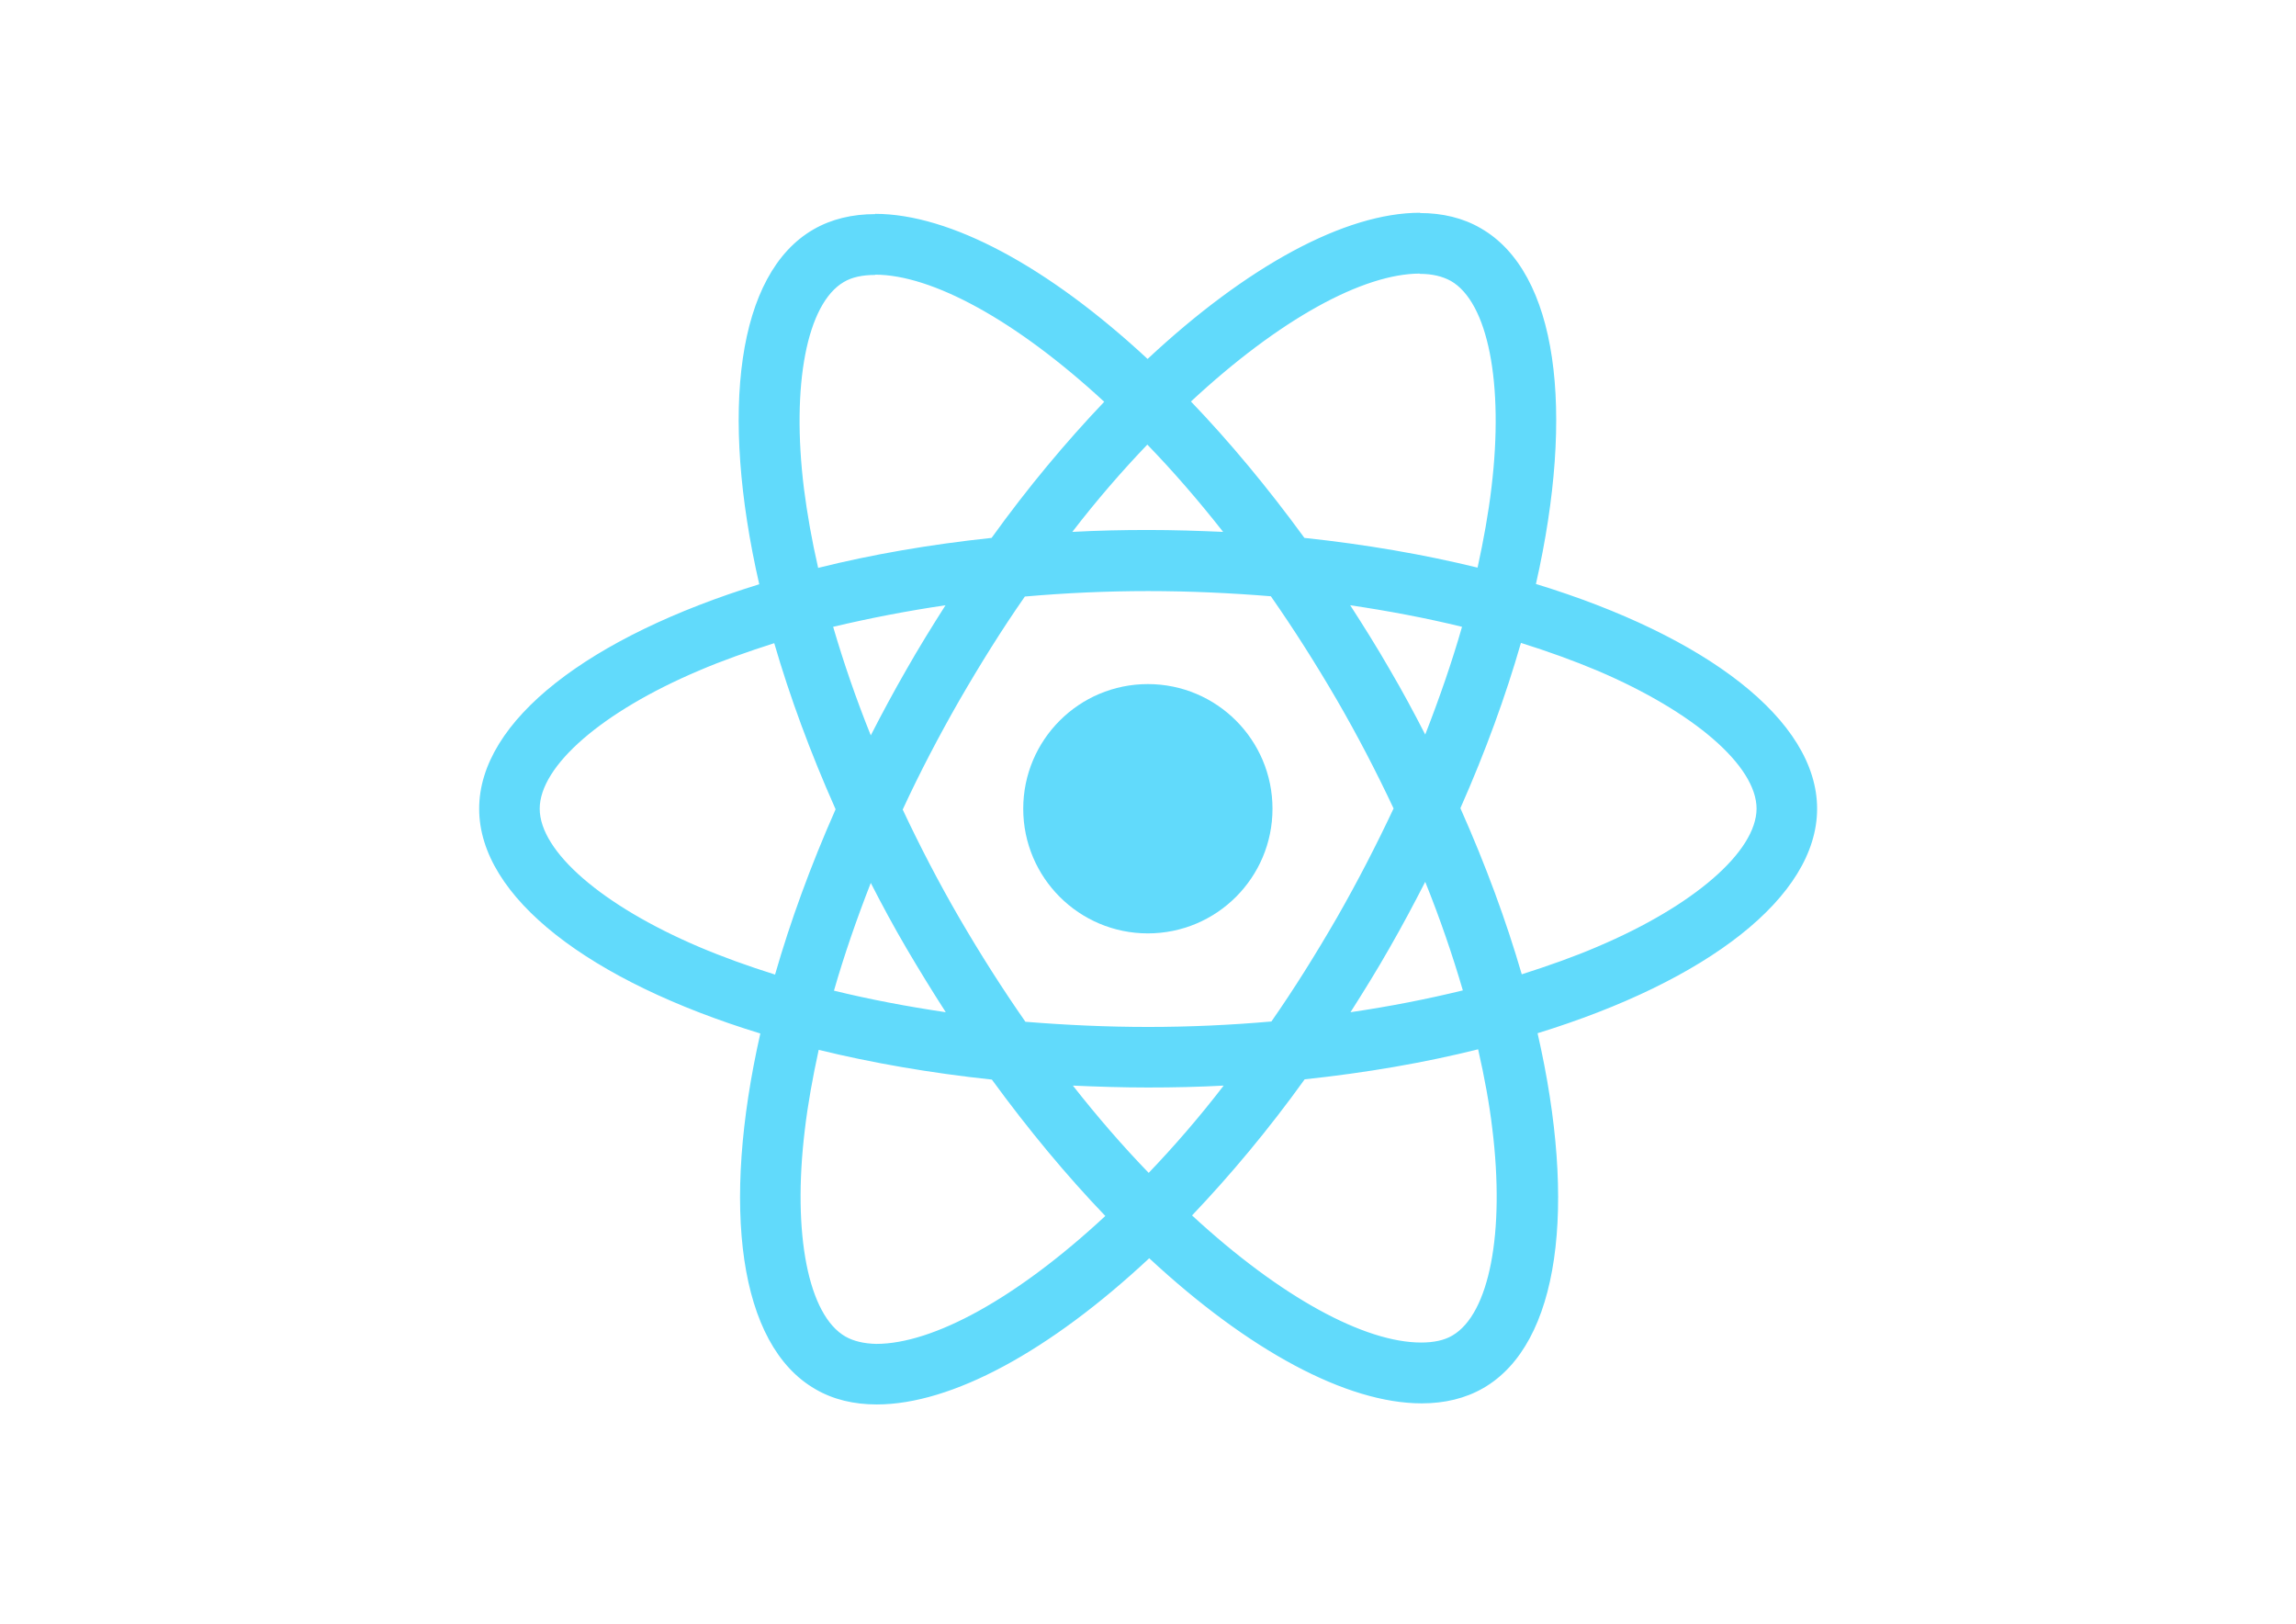
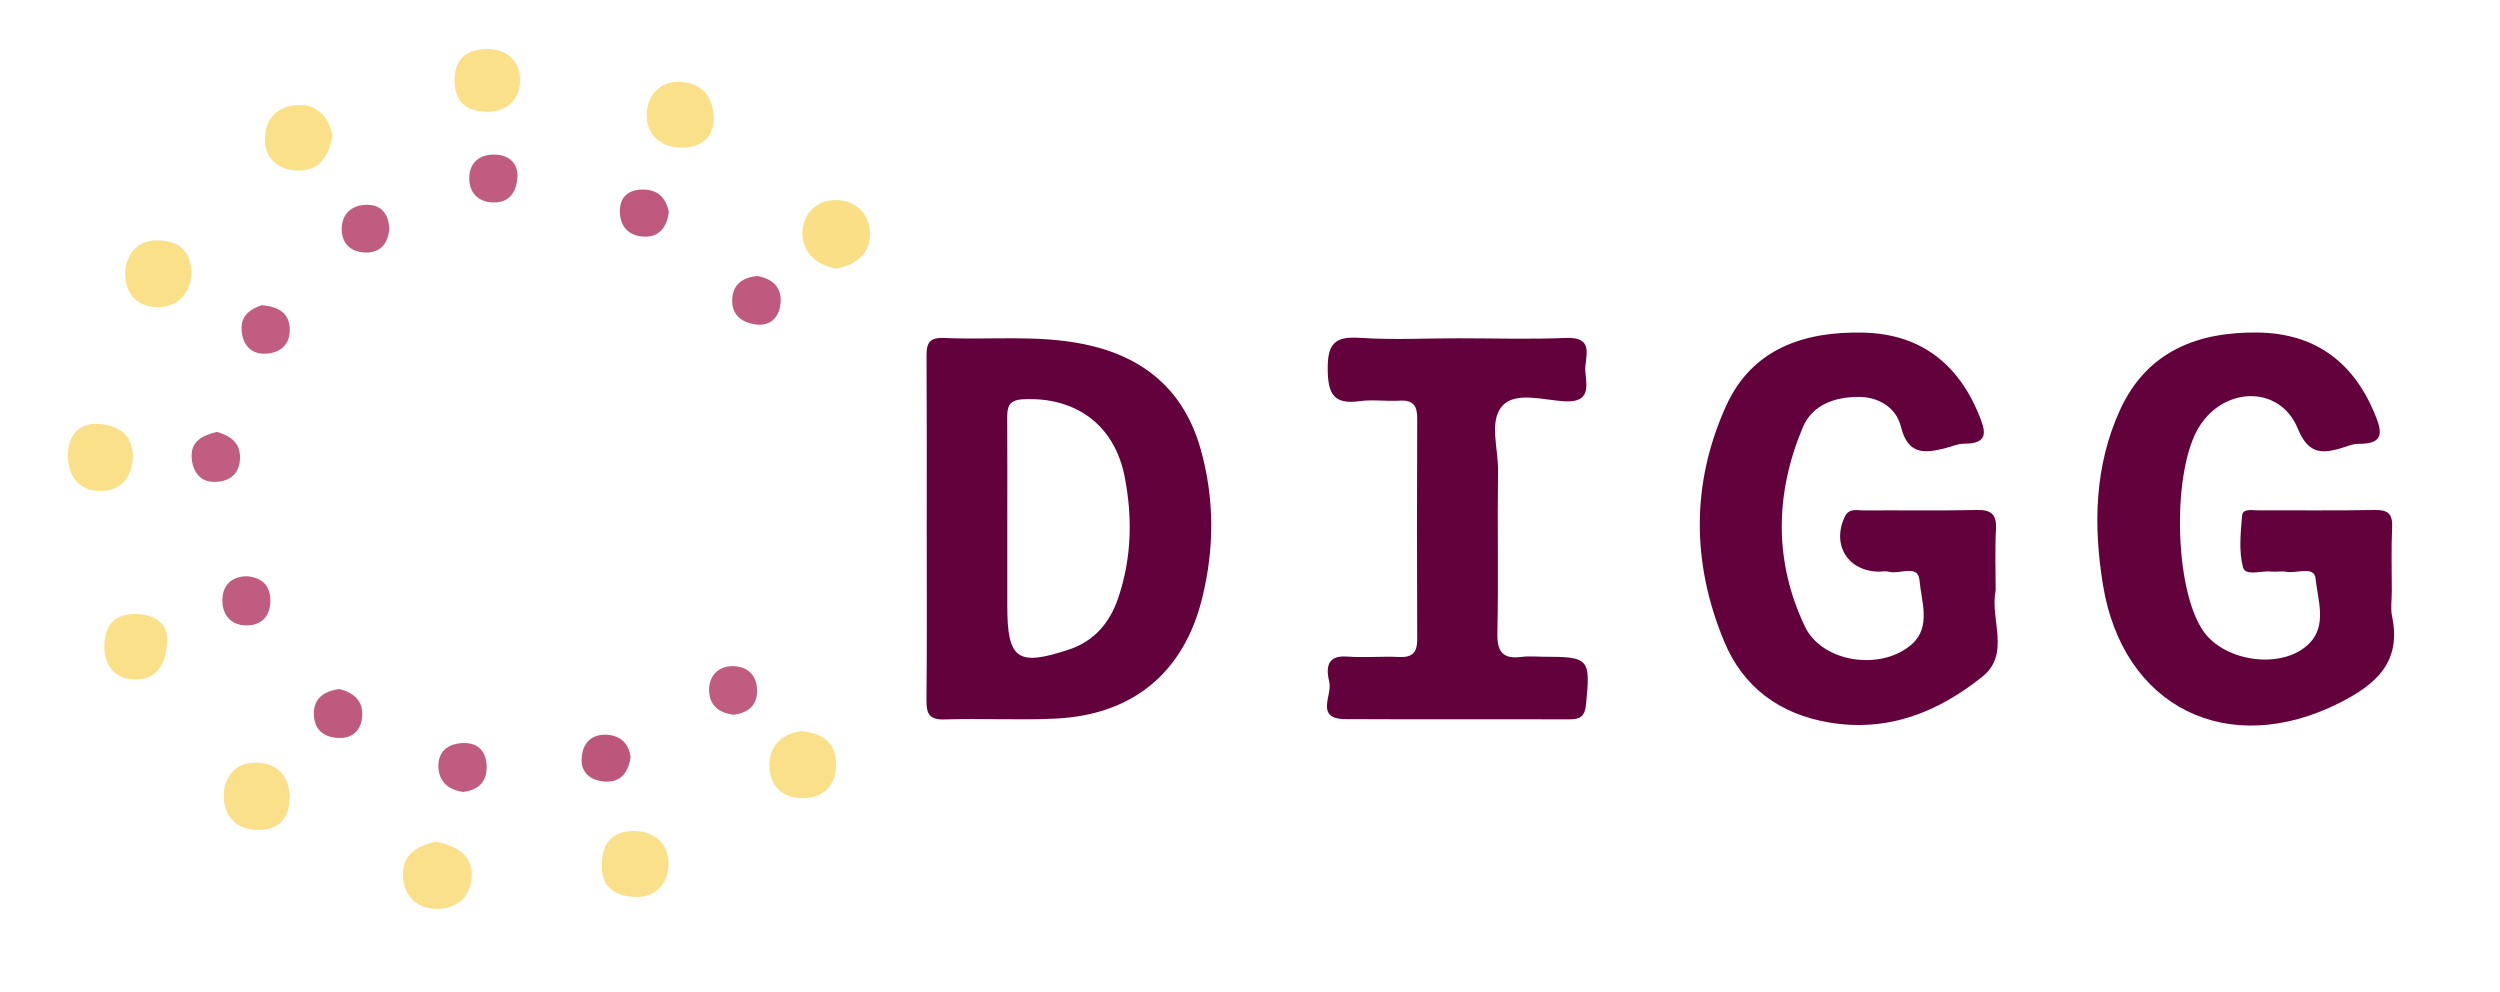
- <svg xmlns="http://www.w3.org/2000/svg" viewBox="0 0 841.9 595.3">
-   <g fill="#61DAFB">
-     <path d="M666.3 296.5c0-32.5-40.7-63.3-103.1-82.4 14.4-63.6 8-114.2-20.2-130.4-6.5-3.8-14.1-5.6-22.4-5.6v22.3c4.6 0 8.3.9 11.4 2.6 13.6 7.8 19.5 37.5 14.9 75.7-1.1 9.4-2.9 19.3-5.1 29.4-19.6-4.8-41-8.5-63.5-10.9-13.5-18.5-27.5-35.3-41.6-50 32.6-30.3 63.2-46.9 84-46.9V78c-27.5 0-63.5 19.6-99.9 53.6-36.4-33.8-72.4-53.2-99.9-53.2v22.3c20.7 0 51.4 16.5 84 46.6-14 14.7-28 31.4-41.3 49.9-22.6 2.4-44 6.1-63.6 11-2.3-10-4-19.7-5.2-29-4.7-38.2 1.1-67.9 14.6-75.8 3-1.8 6.9-2.6 11.5-2.6V78.5c-8.4 0-16 1.8-22.6 5.6-28.1 16.2-34.4 66.7-19.9 130.1-62.2 19.2-102.7 49.9-102.7 82.3 0 32.5 40.7 63.3 103.1 82.4-14.4 63.6-8 114.2 20.2 130.4 6.5 3.8 14.1 5.6 22.5 5.6 27.5 0 63.5-19.6 99.9-53.6 36.4 33.8 72.4 53.2 99.9 53.2 8.4 0 16-1.8 22.6-5.6 28.1-16.2 34.4-66.7 19.9-130.1 62-19.1 102.5-49.9 102.5-82.3zm-130.2-66.7c-3.7 12.9-8.3 26.2-13.5 39.5-4.1-8-8.4-16-13.1-24-4.6-8-9.5-15.8-14.4-23.4 14.2 2.1 27.9 4.7 41 7.9zm-45.8 106.5c-7.8 13.5-15.8 26.3-24.1 38.2-14.9 1.3-30 2-45.2 2-15.1 0-30.2-.7-45-1.9-8.3-11.9-16.4-24.6-24.2-38-7.6-13.1-14.5-26.4-20.8-39.8 6.2-13.4 13.2-26.8 20.7-39.9 7.8-13.5 15.8-26.3 24.1-38.2 14.9-1.3 30-2 45.2-2 15.1 0 30.2.7 45 1.9 8.3 11.9 16.4 24.6 24.2 38 7.6 13.1 14.5 26.4 20.8 39.8-6.3 13.4-13.2 26.8-20.7 39.9zm32.3-13c5.4 13.4 10 26.8 13.8 39.8-13.1 3.2-26.9 5.9-41.2 8 4.9-7.7 9.8-15.6 14.4-23.7 4.6-8 8.9-16.1 13-24.1zM421.2 430c-9.3-9.6-18.6-20.3-27.8-32 9 .4 18.2.7 27.5.7 9.4 0 18.7-.2 27.8-.7-9 11.7-18.3 22.4-27.5 32zm-74.4-58.9c-14.2-2.1-27.9-4.7-41-7.9 3.7-12.9 8.3-26.2 13.5-39.5 4.1 8 8.4 16 13.1 24 4.7 8 9.5 15.8 14.4 23.4zM420.7 163c9.3 9.6 18.6 20.3 27.8 32-9-.4-18.2-.7-27.5-.7-9.4 0-18.7.2-27.8.7 9-11.7 18.3-22.4 27.5-32zm-74 58.9c-4.9 7.7-9.8 15.6-14.4 23.7-4.6 8-8.9 16-13 24-5.4-13.4-10-26.8-13.8-39.8 13.1-3.1 26.9-5.8 41.2-7.9zm-90.5 125.2c-35.4-15.1-58.3-34.9-58.3-50.6 0-15.7 22.9-35.6 58.3-50.6 8.6-3.7 18-7 27.7-10.1 5.7 19.6 13.2 40 22.5 60.9-9.2 20.8-16.6 41.1-22.2 60.6-9.9-3.1-19.3-6.5-28-10.2zM310 490c-13.6-7.8-19.5-37.5-14.9-75.7 1.1-9.4 2.9-19.3 5.1-29.4 19.6 4.8 41 8.5 63.5 10.9 13.5 18.5 27.5 35.3 41.6 50-32.6 30.3-63.2 46.9-84 46.9-4.5-.1-8.3-1-11.3-2.7zm237.2-76.2c4.7 38.2-1.1 67.9-14.6 75.8-3 1.8-6.9 2.6-11.5 2.6-20.7 0-51.4-16.5-84-46.6 14-14.7 28-31.4 41.3-49.9 22.6-2.4 44-6.1 63.6-11 2.3 10.1 4.1 19.8 5.2 29.1zm38.5-66.7c-8.6 3.7-18 7-27.7 10.1-5.7-19.6-13.2-40-22.5-60.9 9.2-20.8 16.6-41.1 22.2-60.6 9.9 3.1 19.3 6.5 28.1 10.2 35.4 15.1 58.3 34.9 58.3 50.6-.1 15.7-23 35.6-58.4 50.6zM320.8 78.4z" />
-     <circle cx="420.9" cy="296.5" r="45.7" />
-     <path d="M520.5 78.1z" />
+ <svg xmlns="http://www.w3.org/2000/svg" version="1.1" id="Layer_1" x="0px" y="0px" viewBox="0 0 305 121" style="enable-background:new 0 0 305 121;" xml:space="preserve">
+   <style type="text/css">
+ 	.st0{fill:#62013C;}
+ 	.st1{fill:#FAE08A;}
+ 	.st2{fill:#FAE089;}
+ 	.st3{fill:#FADF87;}
+ 	.st4{fill:#FAE088;}
+ 	.st5{fill:#C05D81;}
+ 	.st6{fill:#BF5C80;}
+ 	.st7{fill:#BF5A7F;}
+ 	.st8{fill:#C05C80;}
+ 	.st9{fill:#BF5A7E;}
+ 	.st10{fill:#BD567B;}
+ 	.st11{fill:#BE587D;}
+ </style>
+   <g>
+     <g>
+       <path class="st0" d="M243.47,72.04c-0.73,3.5,1.87,7.72-1.63,10.52c-5.42,4.34-11.57,6.81-18.76,5.57    c-6.02-1.04-10.43-4.32-12.73-9.87c-3.97-9.54-4.04-19.3,0.23-28.73c3.18-7.03,9.58-9.12,16.76-8.95    c6.79,0.16,11.46,3.64,14.06,9.95c0.84,2.03,1.33,3.62-1.81,3.6c-0.72,0-1.45,0.34-2.17,0.52c-2.53,0.66-4.64,0.92-5.5-2.57    c-0.57-2.33-2.68-3.65-5.15-3.66c-2.89,0-5.65,0.92-6.84,3.74c-3.39,8.09-3.51,16.35,0.27,24.28c2.11,4.42,9.36,5.46,13.07,2.13    c2.36-2.12,1.12-5.22,0.91-7.78c-0.17-2.01-2.47-0.67-3.76-1.04c-0.35-0.1-0.75-0.01-1.12-0.01c-3.82,0-5.86-3.23-4.25-6.67    c0.51-1.1,1.43-0.8,2.23-0.8c4.62-0.03,9.24,0.05,13.86-0.05c1.78-0.04,2.46,0.51,2.37,2.33    C243.38,67.04,243.47,69.54,243.47,72.04z" />
+       <path class="st0" d="M291.8,72.19c0,1-0.17,2.03,0.03,2.99c1.17,5.58-1.91,8.3-6.43,10.58c-13.59,6.84-26.41,0.56-28.84-14.42    c-1.18-7.25-1.04-14.49,2.08-21.32c3.28-7.18,9.51-9.56,16.86-9.45c6.78,0.1,11.51,3.46,14.16,9.78c0.93,2.22,1.37,3.82-1.92,3.8    c-0.72-0.01-1.46,0.32-2.17,0.54c-2.47,0.73-4.01,0.59-5.25-2.43c-2.15-5.22-8.87-5.18-11.99-0.25    c-3.37,5.31-3.1,19.84,0.47,24.98c2.64,3.81,9.79,4.77,12.99,1.45c2.12-2.2,0.97-5.27,0.71-7.86c-0.16-1.59-2.33-0.58-3.57-0.82    c-0.6-0.11-1.25,0.04-1.87-0.03c-1.19-0.14-3.12,0.62-3.42-0.54c-0.52-1.98-0.28-4.21-0.1-6.31c0.08-0.86,1.21-0.62,1.91-0.62    c4.75-0.02,9.5,0.05,14.24-0.04c1.6-0.03,2.23,0.42,2.15,2.1C291.72,66.94,291.8,69.56,291.8,72.19z" />
+       <path class="st0" d="M177.94,41.27c4.37,0,8.74,0.14,13.09-0.04c3.68-0.16,2.24,2.45,2.38,4.09c0.16,1.75,0.67,3.81-2.51,3.64    c-2.56-0.14-5.94-1.21-7.56,0.5c-1.74,1.83-0.54,5.22-0.58,7.93c-0.09,6.61,0.06,13.22-0.08,19.82c-0.05,2.28,0.64,3.24,2.95,2.93    c0.86-0.12,1.74-0.02,2.62-0.02c5.67,0,5.79,0.22,5.25,5.8c-0.15,1.53-0.74,1.84-2.07,1.84c-9.11-0.03-18.21,0.02-27.32-0.03    c-3.71-0.02-1.57-2.92-1.93-4.47c-0.35-1.49-0.52-3.36,2.17-3.16c2.11,0.16,4.24-0.05,6.36,0.05c1.63,0.08,2.19-0.57,2.19-2.16    c-0.04-8.98-0.04-17.95,0-26.93c0.01-1.56-0.5-2.29-2.16-2.18c-1.61,0.1-3.27-0.16-4.86,0.06c-3.17,0.43-3.87-0.86-3.9-3.9    c-0.03-3.19,0.93-4.03,3.98-3.82C169.95,41.48,173.95,41.27,177.94,41.27z" />
+       <path class="st1" d="M35.36,97.15c-0.06,2.7-1.27,4.1-3.87,4.1c-2.77,0-4.21-1.79-4.2-4.19c0.01-2.21,1.37-4.07,3.96-4.01    C33.9,93.1,35.23,94.7,35.36,97.15z" />
+       <path class="st1" d="M53.19,102.69c2.61,0.51,4.54,1.72,4.36,4.37c-0.16,2.32-1.81,3.84-4.25,3.82c-2.68-0.03-4.14-1.81-4.14-4.28    C49.15,104.09,51.13,103.13,53.19,102.69z" />
+       <path class="st2" d="M97.74,89.2c2.85,0.24,4.3,1.62,4.27,4.11c-0.02,2.47-1.56,4.03-3.98,4.07c-2.62,0.04-4.27-1.58-4.16-4.23    C93.97,90.69,95.7,89.51,97.74,89.2z" />
+       <path class="st1" d="M73.44,105.55c-0.05-3,1.6-4.22,3.99-4.17c2.38,0.05,4.17,1.54,4.13,3.98c-0.03,2.27-1.37,4.12-3.98,4.07    C75.02,109.36,73.28,108.18,73.44,105.55z" />
+       <path class="st2" d="M23.36,33.67c-0.32,2.11-1.58,3.85-4.27,3.8c-2.58-0.05-3.9-1.95-3.81-4.21c0.09-2.25,1.49-4.04,4.1-3.94    C21.8,29.42,23.39,30.57,23.36,33.67z" />
+       <path class="st2" d="M87.07,14.65c-0.1,2.35-1.81,3.45-4.16,3.35c-2.36-0.1-4.05-1.59-4.01-4.01c0.05-2.36,1.61-4.1,4.04-4    C85.37,10.1,87.1,11.53,87.07,14.65z" />
+       <path class="st3" d="M102.01,32.77c-2.39-0.44-4.04-1.9-4.11-4.2c-0.06-2.35,1.6-4.13,3.97-4.16c2.52-0.03,4.33,1.7,4.27,4.25    C106.09,30.99,104.35,32.37,102.01,32.77z" />
+       <path class="st4" d="M11.52,51.7c3.11,0.04,4.64,1.49,4.68,3.87c0.04,2.47-1.39,4.4-4.08,4.33c-2.42-0.07-3.78-1.7-3.83-4.16    C8.23,53.2,9.51,51.83,11.52,51.7z" />
+       <path class="st2" d="M40.56,16.45c-0.37,2.61-1.66,4.45-4.26,4.36c-2.24-0.07-4.07-1.37-3.98-3.97c0.08-2.43,1.57-3.9,3.97-4.02    C38.77,12.69,40.04,14.26,40.56,16.45z" />
+       <path class="st4" d="M59.6,5.97c2.44,0.12,3.97,1.65,3.85,4.01c-0.13,2.34-1.76,3.78-4.36,3.64c-2.43-0.13-3.63-1.4-3.63-3.82    C55.47,7.14,56.91,5.98,59.6,5.97z" />
+       <path class="st4" d="M20.37,77.71c0.09,3.67-1.52,5.15-3.77,5.19c-2.27,0.04-3.88-1.44-3.87-4.02c0.01-2.49,1.11-3.97,3.76-3.97    C19.07,74.91,20.32,76.25,20.37,77.71z" />
+       <path class="st5" d="M26.46,52.69c1.65,0.48,2.91,1.33,2.82,3.29c-0.09,2.01-1.49,2.85-3.23,2.81c-1.74-0.03-2.58-1.39-2.67-3    C23.27,53.76,24.77,53.12,26.46,52.69z" />
+       <path class="st6" d="M30.12,70.3c2.01,0.17,2.94,1.32,2.86,3.19c-0.07,1.71-1.11,2.79-2.83,2.81c-1.92,0.02-3.01-1.2-3.02-3.03    C27.13,71.41,28.21,70.33,30.12,70.3z" />
+       <path class="st6" d="M63.14,21.33c-0.07,2.28-1.12,3.42-3.02,3.37c-1.68-0.04-2.84-1.11-2.87-2.85c-0.04-1.94,1.17-3.01,3.07-2.99    C62.03,18.87,63.07,19.84,63.14,21.33z" />
+       <path class="st5" d="M31.95,37.23c2.1,0.19,3.38,0.98,3.4,3c0.02,1.83-1.16,2.78-2.78,2.91c-1.95,0.16-3.01-1.1-3.1-2.94    C29.38,38.4,30.69,37.65,31.95,37.23z" />
+       <path class="st7" d="M41.35,84.06c1.84,0.41,2.96,1.48,2.84,3.31c-0.11,1.63-1.08,2.74-2.89,2.66c-1.89-0.08-3.02-1.11-3.01-2.99    C38.29,85.11,39.63,84.33,41.35,84.06z" />
+       <path class="st8" d="M56.5,96.62c-1.78-0.25-2.98-1.27-3.02-3.09c-0.04-1.93,1.26-2.85,3.11-2.88c1.8-0.02,2.71,1.07,2.78,2.76    C59.45,95.31,58.43,96.38,56.5,96.62z" />
+       <path class="st9" d="M92.39,33.67c1.85,0.34,3.01,1.36,2.84,3.3c-0.15,1.7-1.19,2.84-2.99,2.62c-1.77-0.22-3.07-1.23-2.9-3.22    C89.48,34.61,90.71,33.83,92.39,33.67z" />
+       <path class="st6" d="M89.54,87.2c-1.91-0.21-3.07-1.24-3.03-3.12c0.03-1.73,1.23-2.83,2.89-2.81c1.82,0.02,3,1.13,2.96,3.1    C92.32,86.18,91.18,86.96,89.54,87.2z" />
+       <path class="st10" d="M76.93,92.37c-0.28,1.92-1.24,3.12-3.17,2.98c-1.61-0.12-2.89-1-2.8-2.8c0.09-1.83,1.14-3.02,3.1-2.91    C75.72,89.75,76.73,90.74,76.93,92.37z" />
+       <path class="st11" d="M81.6,25.88c-0.22,1.69-1.07,2.95-2.77,2.99c-1.77,0.04-3.11-0.92-3.2-2.88c-0.09-1.78,0.84-2.8,2.65-2.86    C80.18,23.06,81.24,24.08,81.6,25.88z" />
+       <path class="st6" d="M47.49,27.98c-0.18,1.78-1.1,2.85-2.84,2.83c-1.89-0.02-3.04-1.17-2.96-3.04c0.08-1.92,1.52-2.86,3.28-2.78    C46.68,25.06,47.47,26.34,47.49,27.98z" />
+       <path class="st0" d="M146.48,54.8c-2.03-7.21-6.94-11.3-14.18-12.8c-5.69-1.18-11.45-0.51-17.18-0.77    c-2.1-0.09-2.09,1.05-2.08,2.55c0.04,6.87,0.02,13.74,0.02,20.61c0,6.99,0.04,13.99-0.03,20.98c-0.02,1.69,0.31,2.47,2.24,2.4    c4.49-0.15,9,0.11,13.49-0.1c9.43-0.45,15.68-5.6,17.91-14.72C148.16,66.92,148.18,60.82,146.48,54.8z M136.41,72.99    c-1.02,2.99-2.92,5.23-5.99,6.25c-6.3,2.1-7.53,1.21-7.53-5.32c0-3.24,0-6.49,0-9.73c0-4.37,0.02-8.74-0.01-13.1    c-0.01-1.38,0.11-2.29,1.94-2.38c6.45-0.33,11.19,3.17,12.4,9.51C138.18,63.18,138.06,68.15,136.41,72.99z" />
+     </g>
  </g>
</svg>
